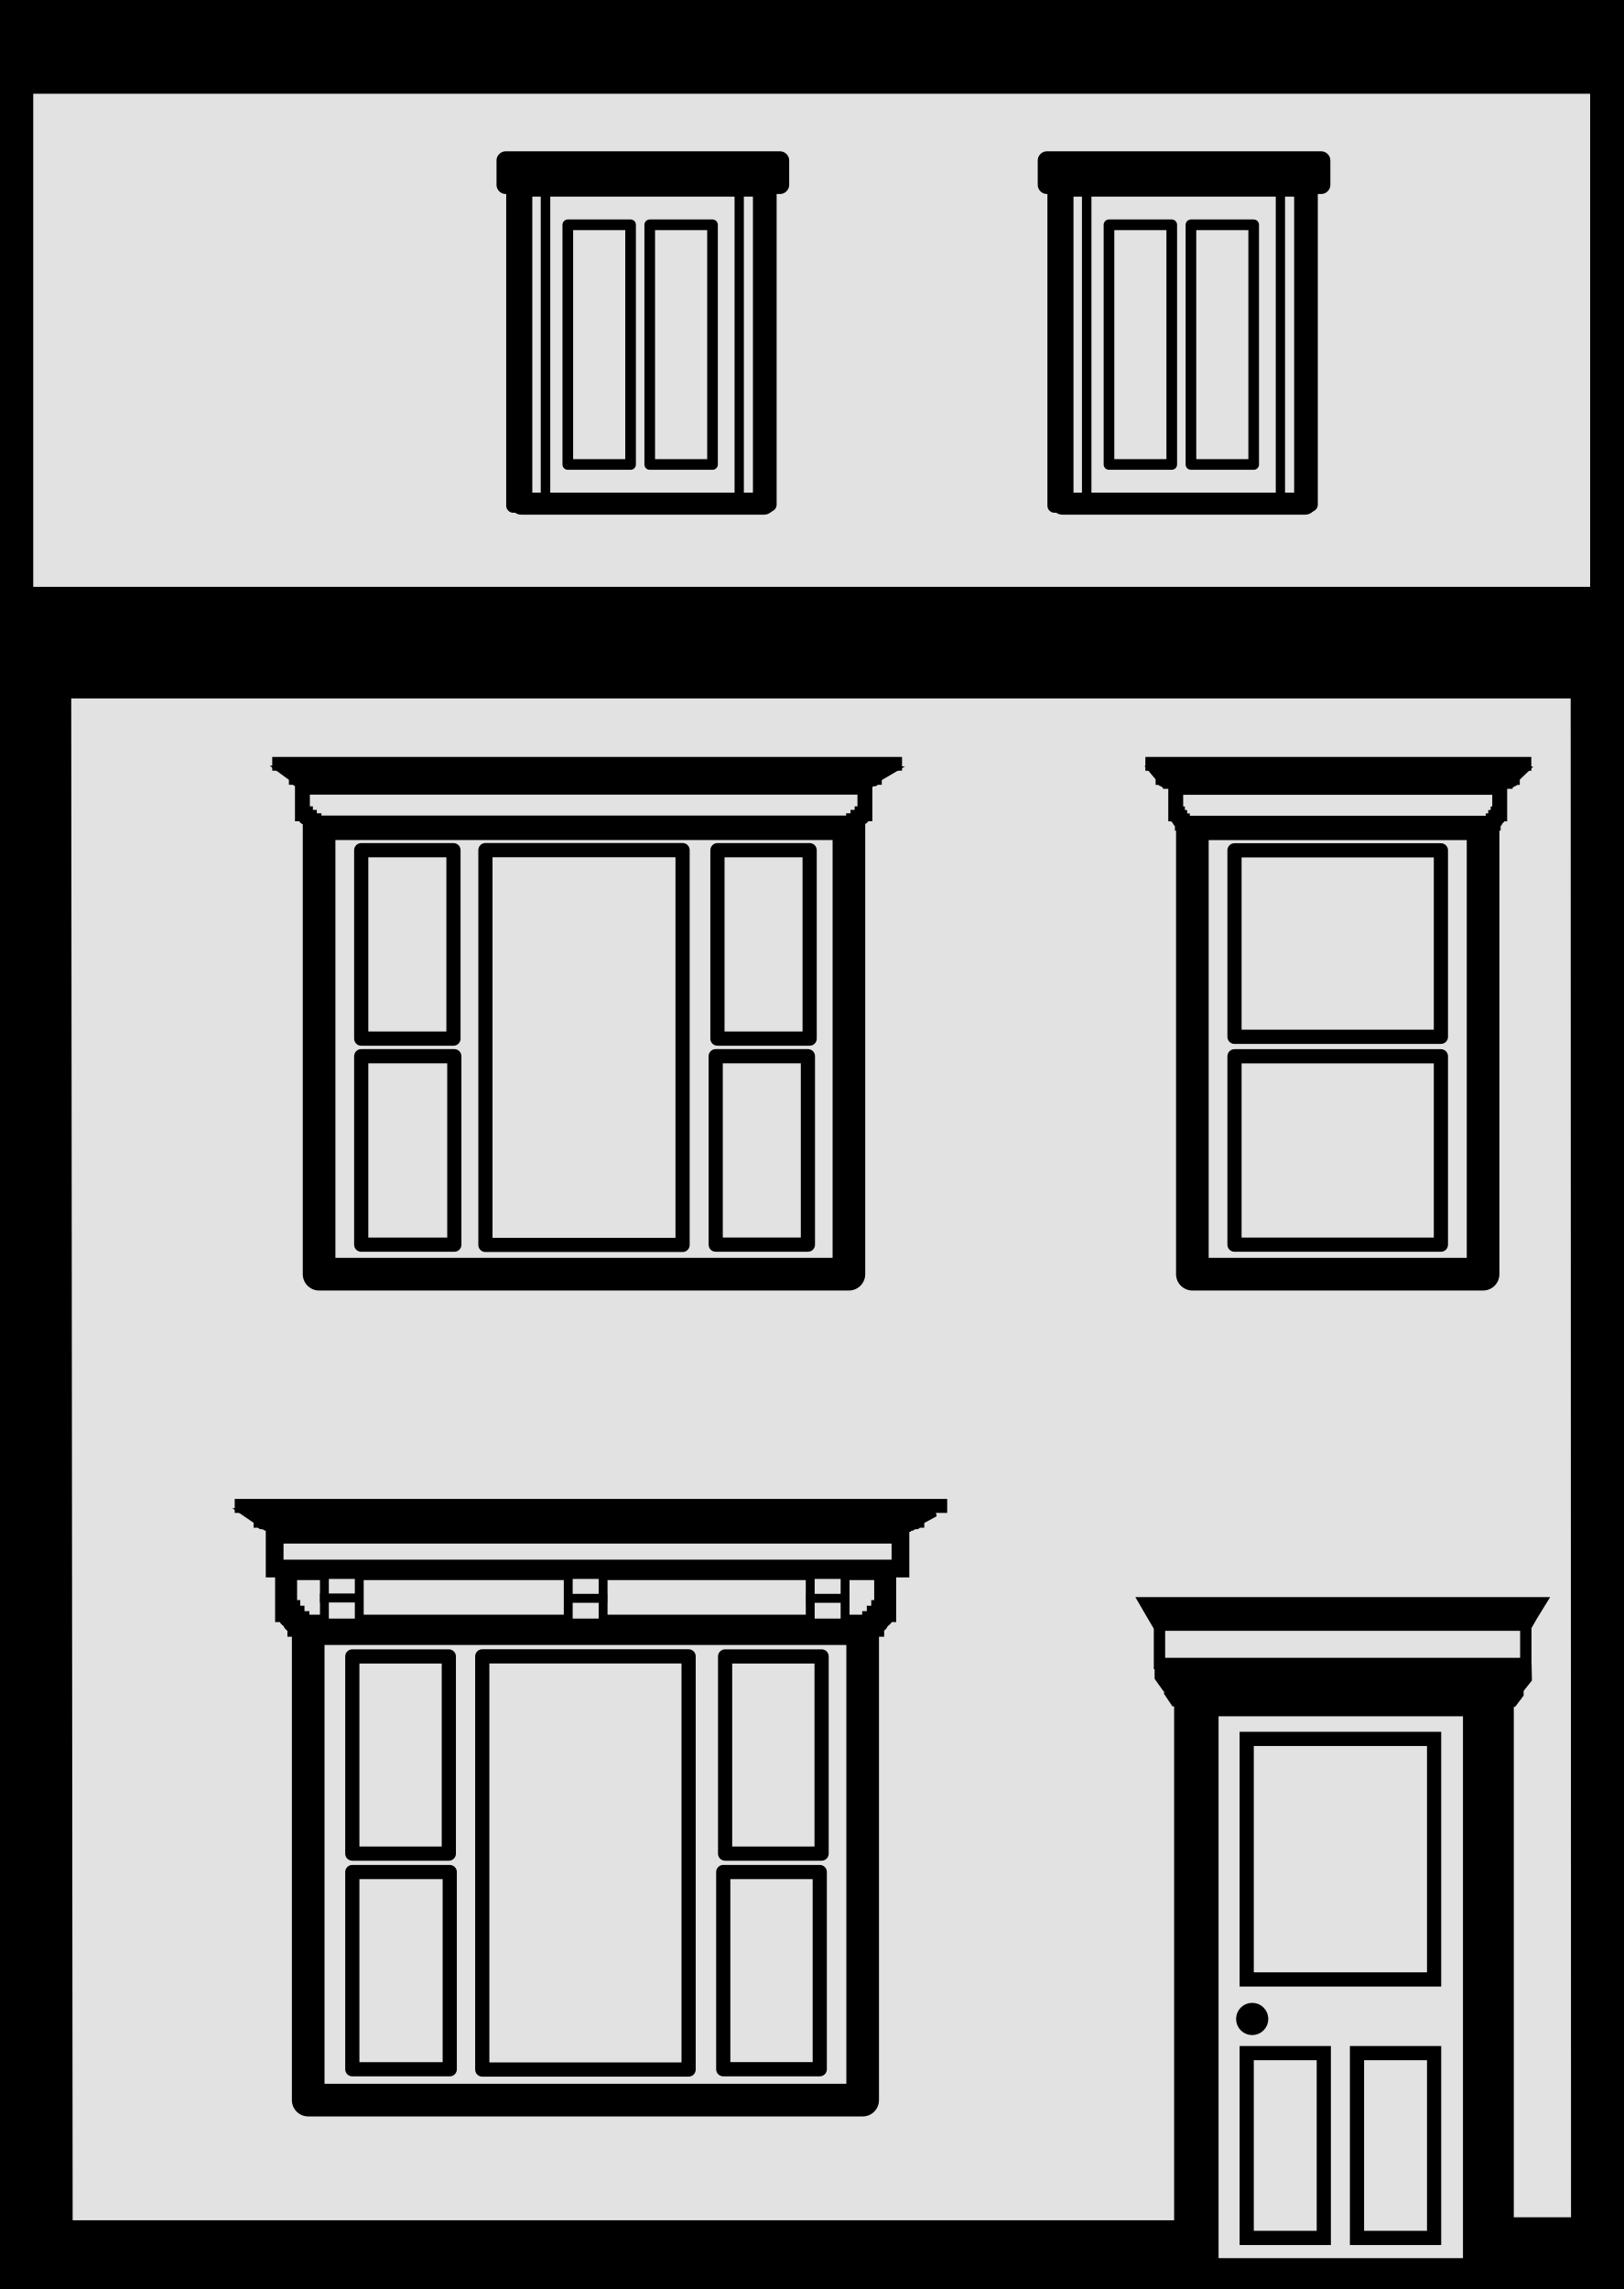
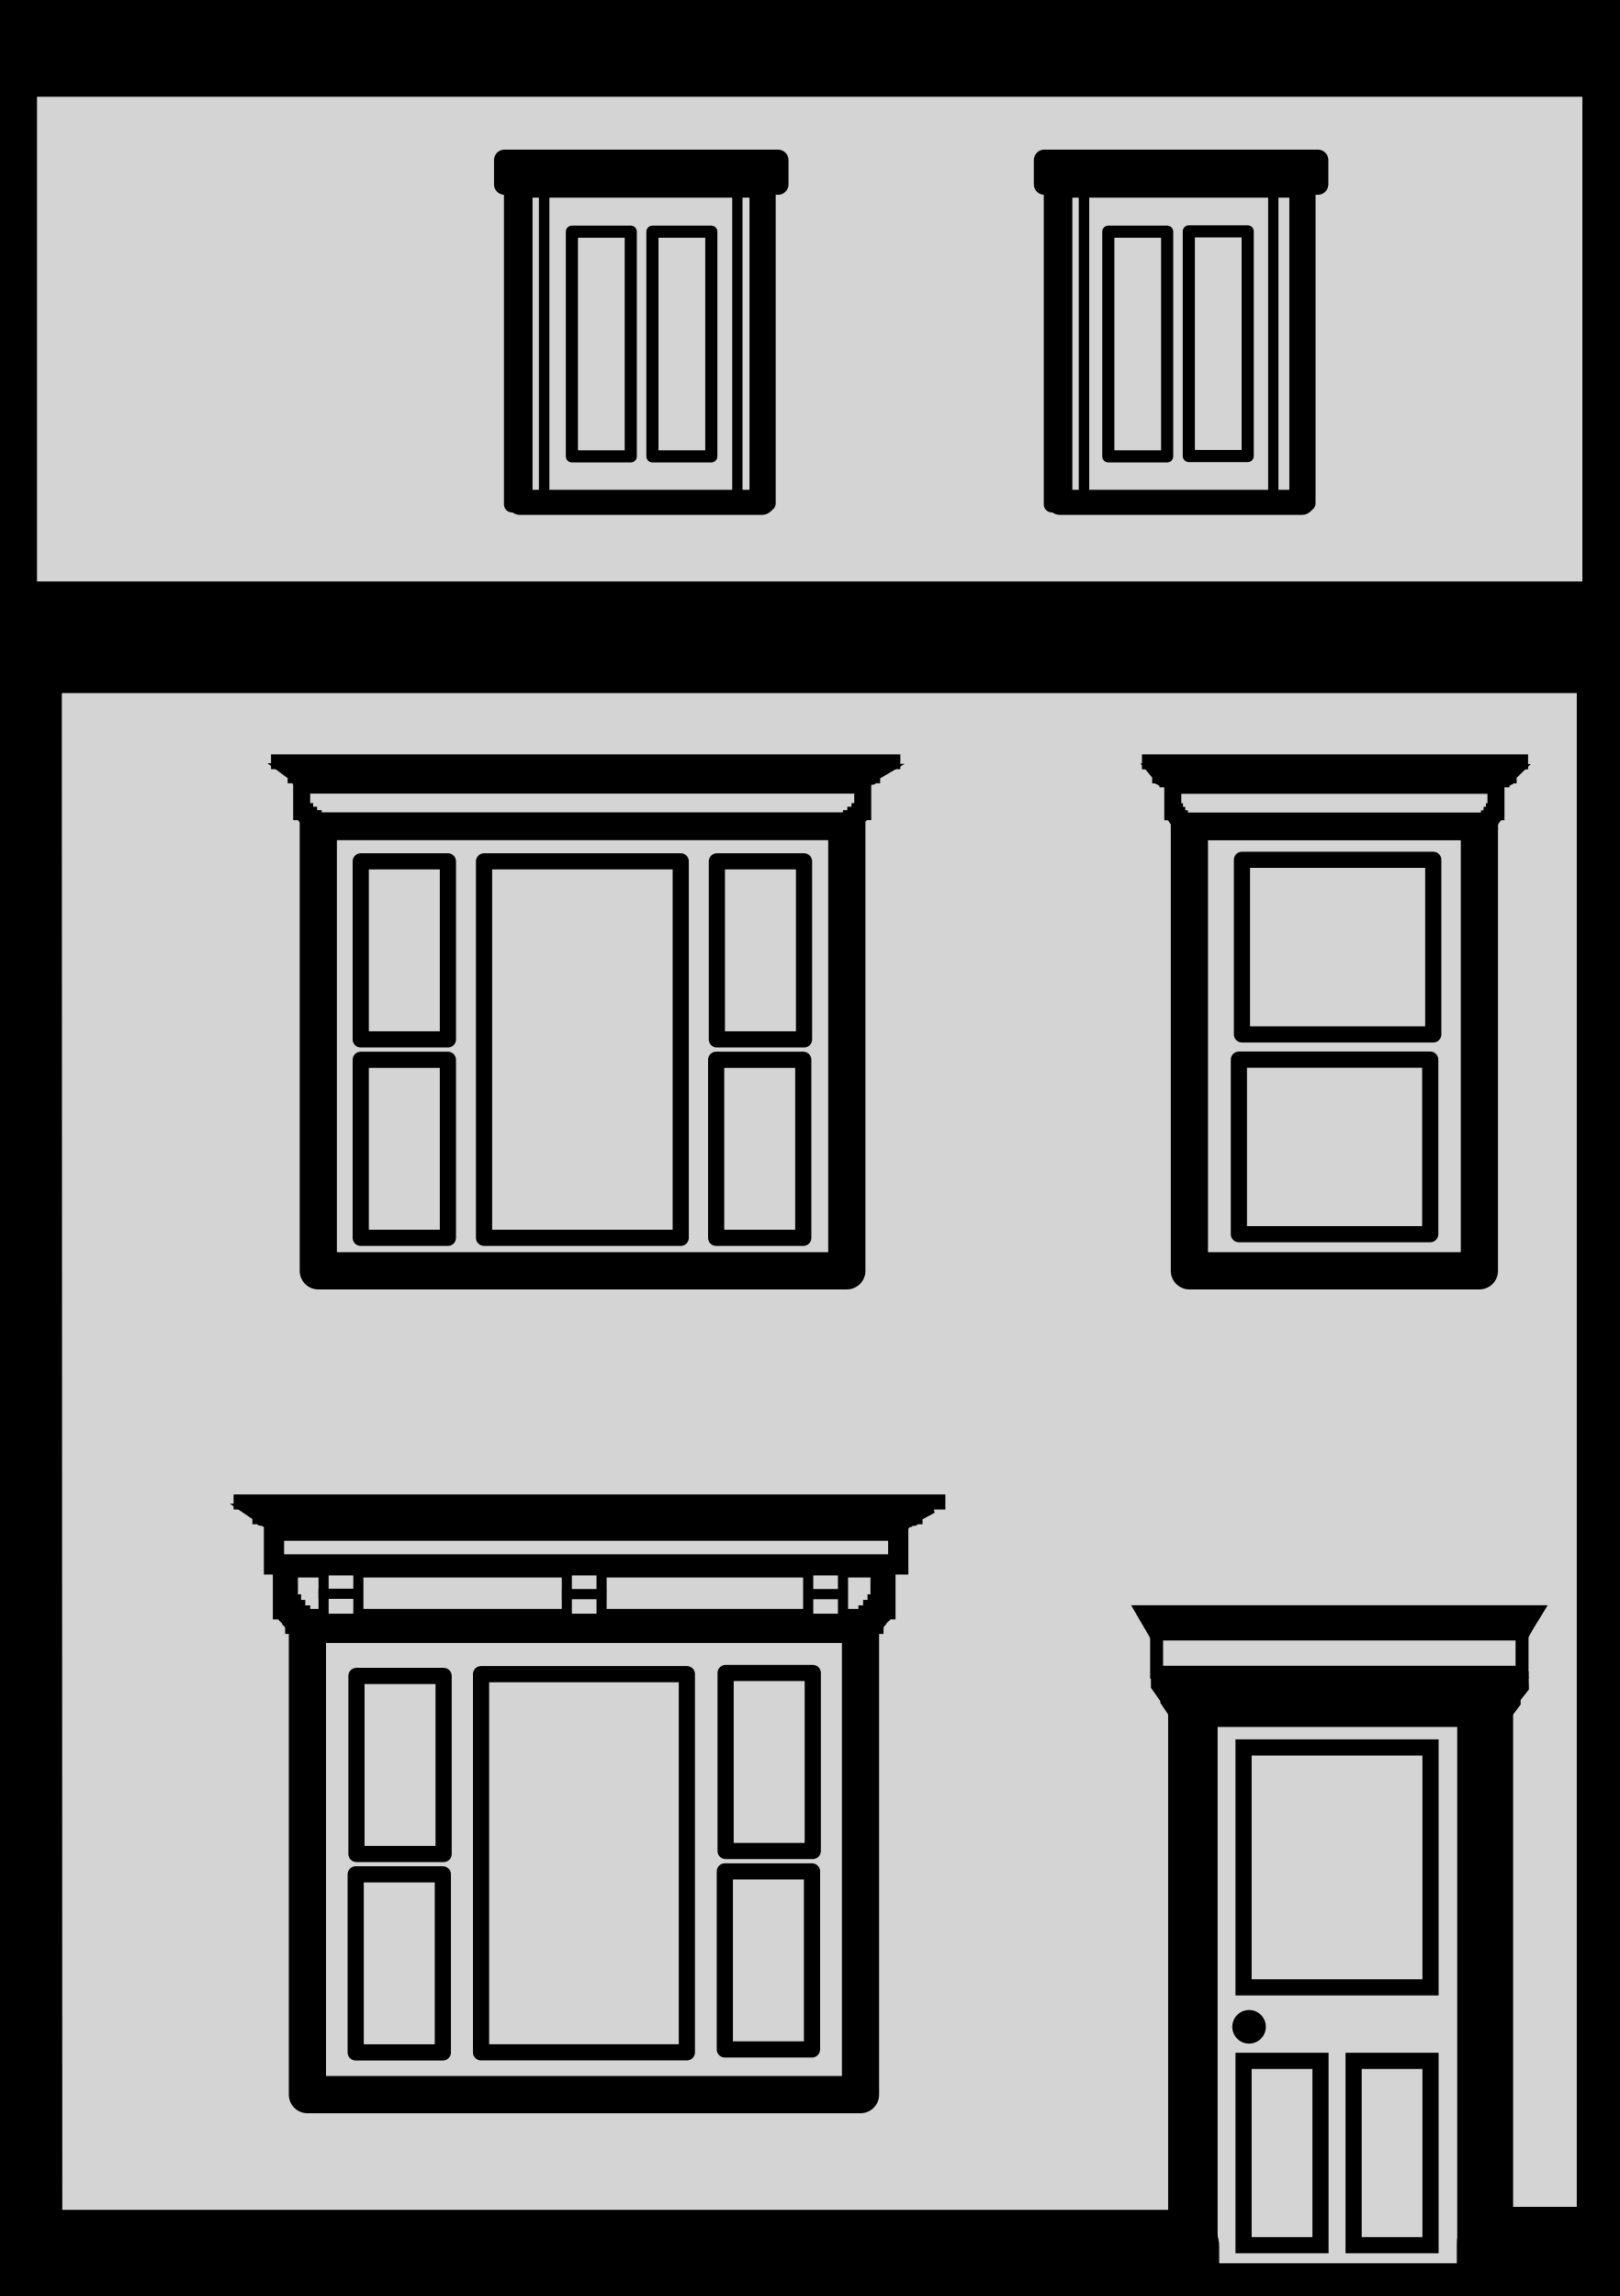
- <svg xmlns="http://www.w3.org/2000/svg" xmlns:ns1="http://vectornator.io" width="100%" style="fill-rule:nonzero;clip-rule:evenodd;stroke-linecap:round;stroke-linejoin:round;" xml:space="preserve" viewBox="0 0 45.78 64.53" height="100%" version="1.1">
+ <svg xmlns="http://www.w3.org/2000/svg" xmlns:ns1="http://vectornator.io" viewBox="0 0 40.06 56.79" style="fill-rule:nonzero;clip-rule:evenodd;stroke-linecap:round;stroke-linejoin:round;" height="100%" width="100%" xml:space="preserve" version="1.1">
  <defs />
  <g ns1:layerName="Layer 1" id="Layer 1">
-     <path fill="#e2e2e2" d="M0.205+18.779L45.559+18.779L45.559+64.481L0.205+64.481L0.205+18.779Z" stroke-linecap="round" stroke="#000000" stroke-linejoin="round" opacity="1" stroke-width="1.82" />
-     <path opacity="1" d="M0.177+0L45.596+0L45.596+17.303L0.177+17.303L0.177+0Z" stroke="#000000" stroke-linecap="round" stroke-linejoin="round" stroke-width="1.52" fill="#e2e2e2" />
-     <path stroke-linejoin="round" stroke-width="1.28" fill="#e2e2e2" stroke="#000000" opacity="1" d="M0.399+0.741L45.368+0.741L45.368+2.004L0.399+2.004L0.399+0.741Z" stroke-linecap="round" />
-     <path fill="#e2e2e2" stroke-linecap="round" stroke="#000000" opacity="1" stroke-width="1.22" stroke-linejoin="round" d="M0.146+17.348L45.606+17.348L45.606+18.78L0.146+18.78L0.146+17.348Z" />
-     <path fill="#e2e2e2" d="M0.05+0.085L45.676+0.085L45.676+0.716L0.05+0.716L0.05+0.085Z" stroke-linecap="round" stroke-linejoin="round" stroke="#000000" opacity="1" stroke-width="1.02" />
-     <path stroke-linejoin="round" fill="#e2e2e2" stroke-width="1.42" stroke="#000000" d="M0.128+17.416L45.593+17.416L45.593+17.523L0.128+17.523L0.128+17.416Z" stroke-linecap="round" opacity="1" />
-     <path opacity="1" stroke-width="0.52" d="M0+16.933L0.25+16.933L0.25+19.002L0+19.002L0+16.933Z" fill="#e2e2e2" stroke-linejoin="miter" stroke-linecap="butt" stroke="#000000" />
-     <path stroke="#000000" fill="#e2e2e2" opacity="1" stroke-linecap="butt" d="M45.477+16.933L45.777+16.933L45.777+19.017L45.477+19.017L45.477+16.933Z" stroke-width="0.52" stroke-linejoin="miter" />
-     <path fill="#e2e2e2" d="M33.716+47.712L42.073+47.712L42.073+64.529L33.716+64.529L33.716+47.712Z" stroke="#000000" stroke-linejoin="miter" opacity="1" stroke-width="1.22" stroke-linecap="butt" />
-     <path fill="#000000" stroke-width="0.32" opacity="1" stroke-linecap="butt" stroke-linejoin="miter" stroke="#000000" d="M32.715+47.06L43.028+47.06L43.033+47.321L42.866+47.531L32.887+47.518L32.716+47.276L32.715+47.06Z" />
-     <path stroke="#000000" stroke-linecap="butt" stroke-width="0.32" opacity="1" d="M32.693+45.815L43.022+45.815L43.022+46.896L32.693+46.896L32.693+45.815Z" stroke-linejoin="miter" fill="#e2e2e2" />
-     <path stroke-linejoin="miter" fill="#000000" stroke-width="0.32" d="M32.29+45.184L43.422+45.184L43.204+45.538L43.064+45.781L32.626+45.758L32.465+45.485L32.29+45.184Z" opacity="1" stroke-linecap="butt" stroke="#000000" />
-     <path stroke-width="0.82" stroke-linejoin="miter" opacity="1" d="M33.949+47.974L41.66+47.974L41.66+64.07L33.949+64.07L33.949+47.974Z" stroke="#000000" stroke-linecap="butt" fill="#e2e2e2" />
-     <path stroke="#000000" stroke-linecap="butt" stroke-width="0.4" opacity="1" fill="#e2e2e2" d="M35.152+57.88L37.326+57.88L37.326+63.09L35.152+63.09L35.152+57.88Z" stroke-linejoin="miter" />
-     <path fill="#e2e2e2" d="M38.262+57.88L40.436+57.88L40.436+63.09L38.262+63.09L38.262+57.88Z" stroke-linecap="butt" stroke="#000000" opacity="1" stroke-width="0.4" stroke-linejoin="miter" />
-     <path d="M35.152+49.022L40.436+49.022L40.436+55.803L35.152+55.803L35.152+49.022Z" opacity="1" stroke-linecap="butt" stroke-linejoin="miter" fill="#e2e2e2" stroke-width="0.4" stroke="#000000" />
-     <path fill="#e2e2e2" opacity="1" stroke-linejoin="round" d="M8.69+45.914L8.69+59.205L16.124+59.205L16.884+59.205L24.324+59.205L24.324+45.914L16.884+45.914L16.124+45.914L8.69+45.914Z" stroke-linecap="round" stroke-width="0.92" stroke="#000000" />
-     <path fill="#e2e2e2" stroke-linecap="round" stroke-linejoin="round" opacity="1" d="M9.934+52.775L12.681+52.775L12.681+58.335L9.934+58.335L9.934+52.775Z" stroke-width="0.4" stroke="#000000" />
-     <path fill="#e2e2e2" opacity="1" stroke-width="0.4" d="M9.934+46.697L12.655+46.697L12.655+52.256L9.934+52.256L9.934+46.697Z" stroke="#000000" stroke-linejoin="round" stroke-linecap="round" />
-     <path stroke-width="0.22" d="M6.904+42.627L7.26+42.87L7.26+42.958L7.36+42.958L7.36+42.999C7.36+43.003+7.367+43.002+7.383+43.002L7.49+43.002L7.49+43.038C7.49+43.042+7.505+43.045+7.521+43.045L7.644+43.045L7.644+43.073L7.935+43.073L16.598+43.073L16.621+43.073L25.283+43.073L25.575+43.073L25.575+43.045L25.69+43.045C25.705+43.045+25.72+43.042+25.72+43.038L25.72+43.002L25.828+43.002C25.843+43.002+25.858+43.003+25.858+42.999L25.858+42.958L25.951+42.958L25.951+42.87L26.36+42.647L16.621+42.628L16.598+42.628L6.904+42.627Z" stroke-linecap="butt" stroke-linejoin="miter" stroke="#000000" opacity="1" fill="#000000" />
-     <path opacity="1" stroke-width="0.22" stroke-linejoin="miter" stroke="#000000" stroke-linecap="butt" fill="#000000" d="M6.728+42.367L26.597+42.367L26.597+42.541L6.728+42.541L6.728+42.367Z" />
-     <path stroke-width="0.4" opacity="1" fill="#e2e2e2" stroke-linecap="round" stroke-linejoin="round" stroke="#000000" d="M20.445+46.697L23.166+46.697L23.166+52.256L20.445+52.256L20.445+46.697Z" />
-     <path fill="#e2e2e2" stroke-linejoin="round" d="M20.393+52.775L23.114+52.775L23.114+58.334L20.393+58.334L20.393+52.775Z" stroke-linecap="round" stroke-width="0.4" opacity="1" stroke="#000000" />
-     <path fill="#e2e2e2" stroke-linejoin="round" stroke-width="0.4" d="M13.598+46.695L19.416+46.695L19.416+58.343L13.598+58.343L13.598+46.695Z" stroke="#000000" opacity="1" stroke-linecap="round" />
-     <path opacity="1" stroke-linecap="butt" stroke-width="0.62" stroke="#000000" fill="#e2e2e2" d="M8.067+44.234L8.067+45.102L8.067+45.419L8.157+45.419L8.157+45.567C8.157+45.582+8.164+45.577+8.178+45.577L8.275+45.577L8.275+45.706C8.275+45.721+8.289+45.73+8.303+45.73L8.414+45.73L8.414+45.831L8.677+45.831L16.506+45.831L16.527+45.831L24.356+45.831L24.62+45.831L24.62+45.73L24.724+45.73C24.738+45.73+24.752+45.721+24.751+45.706L24.751+45.577L24.849+45.577C24.863+45.577+24.876+45.582+24.876+45.567L24.876+45.419L24.959+45.419L24.959+45.102L24.959+44.234L16.527+44.234L16.506+44.234L8.067+44.234Z" stroke-linejoin="miter" />
-     <path opacity="1" stroke-linejoin="miter" stroke-width="0.5" d="M7.744+43.265L25.389+43.265L25.389+44.219L7.744+44.219L7.744+43.265Z" stroke="#000000" fill="#e2e2e2" stroke-linecap="butt" />
-     <path stroke-linecap="butt" stroke="#000000" d="M9.147+44.387L10.13+44.387L10.13+45.755L9.147+45.755L9.147+44.387Z" stroke-linejoin="miter" fill="#e2e2e2" opacity="1" stroke-width="0.25" />
-     <path stroke="#000000" d="M16.022+44.387L17.005+44.387L17.005+45.755L16.022+45.755L16.022+44.387Z" stroke-linejoin="miter" fill="#e2e2e2" stroke-linecap="butt" opacity="1" stroke-width="0.25" />
-     <path stroke-linejoin="miter" stroke-width="0.25" fill="#e2e2e2" opacity="1" stroke="#000000" stroke-linecap="butt" d="M22.845+44.387L23.828+44.387L23.828+45.755L22.845+45.755L22.845+44.387Z" />
-     <path stroke="#000000" stroke-width="0.25" opacity="1" d="M22.858+45.058L23.817+45.058L23.817+45.06L22.858+45.06L22.858+45.058Z" stroke-linecap="butt" stroke-linejoin="miter" fill="#e2e2e2" />
-     <path stroke-width="0.25" stroke="#000000" stroke-linecap="butt" opacity="1" fill="#e2e2e2" stroke-linejoin="miter" d="M16.028+45.058L16.995+45.058L16.995+45.06L16.028+45.06L16.028+45.058Z" />
-     <path stroke-linejoin="miter" stroke="#000000" stroke-linecap="butt" stroke-width="0.25" d="M9.147+45.048L10.111+45.048L10.111+45.051L9.147+45.051L9.147+45.048Z" opacity="1" fill="#e2e2e2" />
-     <path stroke-width="1.82" stroke="#000000" stroke-linejoin="round" d="M0.271+63.502L33.422+63.502L33.422+64.522L0.271+64.522L0.271+63.502Z" stroke-linecap="round" fill="#e2e2e2" opacity="1" />
-     <path d="M42.222+63.418L45.607+63.418L45.607+64.484L42.222+64.484L42.222+63.418Z" stroke="#000000" fill="#e2e2e2" stroke-linecap="round" opacity="1" stroke-linejoin="round" stroke-width="1.82" />
-     <path opacity="1" d="M33.62+23.224L33.62+35.921L37.517+35.921L37.916+35.921L41.817+35.921L41.817+23.224L37.916+23.224L37.517+23.224L33.62+23.224Z" fill="#e2e2e2" stroke-linecap="round" stroke-linejoin="round" stroke-width="0.92" stroke="#000000" />
-     <path stroke-linecap="round" stroke-width="0.4" d="M34.808+29.778L40.628+29.778L40.628+35.089L34.808+35.089L34.808+29.778Z" stroke-linejoin="round" fill="#e2e2e2" opacity="1" stroke="#000000" />
-     <path stroke="#000000" stroke-linecap="round" stroke-width="0.4" opacity="1" d="M34.808+23.972L40.628+23.972L40.628+29.229L34.808+29.229L34.808+23.972Z" stroke-linejoin="round" fill="#e2e2e2" />
-     <path stroke-linecap="butt" d="M33.151+22.196L33.151+22.745L33.151+22.945L33.199+22.945L33.199+23.039C33.199+23.048+33.203+23.045+33.211+23.045L33.263+23.045L33.263+23.127C33.263+23.136+33.27+23.142+33.278+23.142L33.338+23.142L33.338+23.206L33.48+23.206L37.715+23.206L37.726+23.206L41.96+23.206L42.102+23.206L42.102+23.142L42.158+23.142C42.166+23.142+42.173+23.136+42.173+23.127L42.173+23.045L42.226+23.045C42.234+23.045+42.241+23.048+42.241+23.039L42.241+22.945L42.286+22.945L42.286+22.745L42.286+22.196L37.726+22.196L37.715+22.196L33.151+22.196Z" fill="#e2e2e2" stroke-linejoin="miter" opacity="1" stroke-width="0.42" stroke="#000000" />
-     <path stroke-linecap="butt" opacity="1" stroke="#000000" stroke-width="0.22" d="M32.502+21.702L32.694+21.933L32.694+22.017L32.748+22.017L32.748+22.057C32.748+22.061+32.752+22.06+32.76+22.06L32.818+22.06L32.818+22.094C32.818+22.098+32.826+22.101+32.834+22.101L32.9+22.101L32.9+22.127L33.057+22.127L37.714+22.127L37.727+22.127L42.384+22.127L42.54+22.127L42.54+22.101L42.602+22.101C42.611+22.101+42.619+22.098+42.619+22.094L42.619+22.06L42.676+22.06C42.685+22.06+42.693+22.061+42.693+22.057L42.693+22.017L42.742+22.017L42.742+21.933L42.963+21.72L37.727+21.702L37.714+21.702L32.502+21.702Z" fill="#000000" stroke-linejoin="miter" />
-     <path stroke-linejoin="miter" stroke="#000000" opacity="1" d="M32.405+21.449L43.067+21.449L43.067+21.619L32.405+21.619L32.405+21.449Z" stroke-linecap="butt" stroke-width="0.22" fill="#000000" />
-     <path fill="#e2e2e2" opacity="1" stroke="#000000" stroke-width="0.92" d="M8.997+23.221L8.997+35.921L16.101+35.921L16.826+35.921L23.936+35.921L23.936+23.221L16.826+23.221L16.101+23.221L8.997+23.221Z" stroke-linecap="round" stroke-linejoin="round" />
-     <path opacity="1" fill="#e2e2e2" stroke-linecap="round" stroke-width="0.4" stroke="#000000" stroke-linejoin="round" d="M10.185+29.776L12.81+29.776L12.81+35.089L10.185+35.089L10.185+29.776Z" />
-     <path stroke-linejoin="round" fill="#e2e2e2" stroke="#000000" d="M10.185+23.968L12.786+23.968L12.786+29.28L10.185+29.28L10.185+23.968Z" stroke-linecap="round" stroke-width="0.4" opacity="1" />
-     <path stroke-linecap="butt" fill="#e2e2e2" stroke-width="0.42" opacity="1" stroke="#000000" stroke-linejoin="miter" d="M8.527+22.192L8.527+22.741L8.527+22.941L8.612+22.941L8.612+23.035C8.612+23.044+8.618+23.041+8.632+23.041L8.723+23.041L8.723+23.123C8.723+23.132+8.736+23.138+8.749+23.138L8.853+23.138L8.853+23.202L9.1+23.202L16.451+23.202L16.47+23.202L23.82+23.202L24.068+23.202L24.068+23.138L24.165+23.138C24.178+23.138+24.191+23.132+24.191+23.123L24.191+23.041L24.282+23.041C24.296+23.041+24.308+23.044+24.308+23.035L24.308+22.941L24.387+22.941L24.387+22.741L24.387+22.192L16.47+22.192L16.451+22.192L8.527+22.192Z" />
-     <path stroke-linecap="butt" fill="#000000" stroke-linejoin="miter" opacity="1" stroke-width="0.22" d="M7.941+21.698L8.256+21.929L8.256+22.014L8.344+22.014L8.344+22.053C8.344+22.057+8.351+22.056+8.364+22.056L8.459+22.056L8.459+22.09C8.459+22.094+8.472+22.096+8.486+22.096L8.595+22.096L8.595+22.123L8.852+22.123L16.498+22.123L16.518+22.123L24.164+22.123L24.422+22.123L24.422+22.096L24.523+22.096C24.537+22.096+24.55+22.094+24.55+22.09L24.55+22.056L24.645+22.056C24.659+22.056+24.672+22.057+24.672+22.053L24.672+22.014L24.753+22.014L24.753+21.929L25.115+21.716L16.518+21.698L16.498+21.698L7.941+21.698Z" stroke="#000000" />
-     <path d="M7.786+21.449L25.324+21.449L25.324+21.616L7.786+21.616L7.786+21.449Z" stroke-linecap="butt" stroke="#000000" stroke-linejoin="miter" fill="#000000" stroke-width="0.22" opacity="1" />
-     <path stroke-width="0.4" stroke="#000000" opacity="1" stroke-linecap="round" fill="#e2e2e2" stroke-linejoin="round" d="M20.229+23.968L22.829+23.968L22.829+29.28L20.229+29.28L20.229+23.968Z" />
-     <path opacity="1" stroke-linecap="round" stroke-linejoin="round" stroke="#000000" stroke-width="0.4" fill="#e2e2e2" d="M20.18+29.776L22.78+29.776L22.78+35.088L20.18+35.088L20.18+29.776Z" />
-     <path stroke-width="0.4" opacity="1" d="M13.687+23.966L19.246+23.966L19.246+35.096L13.687+35.096L13.687+23.966Z" stroke-linejoin="round" fill="#e2e2e2" stroke="#000000" stroke-linecap="round" />
-     <path d="M45.207+63.23L45.197+19.17L45.336+19.172L45.346+63.232L45.207+63.23Z" stroke-linejoin="round" opacity="1" stroke-linecap="round" stroke="#000000" fill="#e2e2e2" stroke-width="1.82" />
-     <path fill="#e2e2e2" opacity="1" stroke-linecap="round" d="M0.553+63.216L0.512+19.164L1.098+19.166L1.139+63.218L0.553+63.216Z" stroke-linejoin="round" stroke-width="1.82" stroke="#000000" />
-     <path stroke-linejoin="miter" fill="#000000" opacity="1" d="M32.979+47.487L42.795+47.487L42.8+47.748L42.641+47.958L33.143+47.945L32.981+47.703L32.979+47.487Z" stroke="#000000" stroke-linecap="butt" stroke-width="0.32" />
-     <g opacity="1">
-       <path stroke="#000000" fill="#e2e2e2" d="M14.699+5.232L21.54+5.232L21.54+14.199L14.699+14.199L14.699+5.232Z" stroke-linejoin="round" stroke-width="0.62" stroke-linecap="round" opacity="1" />
-       <path opacity="1" stroke-linejoin="round" d="M14.26+4.526L21.992+4.526L21.992+5.209L14.26+5.209L14.26+4.526Z" fill="#000000" stroke-linecap="round" stroke-width="0.52" stroke="#000000" />
-       <path stroke-width="0.2" stroke-linecap="round" opacity="1" fill="#e2e2e2" d="M20.812+5.311L20.874+5.311L20.874+14.255L20.812+14.255L20.812+5.311Z" stroke="#000000" stroke-linejoin="round" />
-       <path stroke-width="0.2" stroke="#000000" fill="#e2e2e2" d="M15.347+5.398L15.415+5.398L15.415+14.126L15.347+14.126L15.347+5.398Z" stroke-linecap="round" opacity="1" stroke-linejoin="round" />
-       <path stroke-linecap="round" stroke-linejoin="round" d="M14.623+5.327L14.69+5.327L14.69+14.23L14.623+14.23L14.623+5.327Z" stroke-width="0.4" stroke="#000000" fill="#e2e2e2" opacity="1" />
-       <path stroke-width="0.4" fill="#e2e2e2" d="M21.575+5.323L21.698+5.323L21.698+14.226L21.575+14.226L21.575+5.323Z" opacity="1" stroke="#000000" stroke-linecap="round" stroke-linejoin="round" />
-       <path fill="#e2e2e2" stroke-width="0.3" d="M16.01+6.337L17.78+6.337L17.78+13.094L16.01+13.094L16.01+6.337Z" stroke-linecap="round" stroke-linejoin="round" stroke="#000000" opacity="1" />
-       <path d="M18.32+6.337L20.09+6.337L20.09+13.094L18.32+13.094L18.32+6.337Z" stroke-linejoin="round" fill="#e2e2e2" opacity="1" stroke-width="0.3" stroke-linecap="round" stroke="#000000" />
-       <path fill="#e2e2e2" stroke-linecap="round" stroke="#000000" d="M14.473+5.353L14.596+5.353L14.596+14.255L14.473+14.255L14.473+5.353Z" stroke-linejoin="round" opacity="1" stroke-width="0.4" />
-     </g>
-     <g opacity="1">
-       <path stroke-linecap="round" stroke-width="0.62" d="M29.958+5.232L36.8+5.232L36.8+14.199L29.958+14.199L29.958+5.232Z" stroke="#000000" fill="#e2e2e2" opacity="1" stroke-linejoin="round" />
-       <path stroke-linecap="round" stroke-linejoin="round" stroke-width="0.52" opacity="1" fill="#000000" d="M29.52+4.526L37.251+4.526L37.251+5.209L29.52+5.209L29.52+4.526Z" stroke="#000000" />
-       <path stroke="#000000" stroke-linecap="round" stroke-width="0.2" d="M36.072+5.311L36.133+5.311L36.133+14.255L36.072+14.255L36.072+5.311Z" stroke-linejoin="round" fill="#e2e2e2" opacity="1" />
-       <path stroke-linecap="round" d="M30.607+5.398L30.674+5.398L30.674+14.126L30.607+14.126L30.607+5.398Z" stroke-linejoin="round" opacity="1" fill="#e2e2e2" stroke="#000000" stroke-width="0.2" />
-       <path stroke-linecap="round" fill="#e2e2e2" opacity="1" d="M29.882+5.327L29.95+5.327L29.95+14.23L29.882+14.23L29.882+5.327Z" stroke-width="0.4" stroke="#000000" stroke-linejoin="round" />
-       <path fill="#e2e2e2" stroke="#000000" opacity="1" d="M36.835+5.323L36.957+5.323L36.957+14.226L36.835+14.226L36.835+5.323Z" stroke-linejoin="round" stroke-width="0.4" stroke-linecap="round" />
-       <path opacity="1" fill="#e2e2e2" stroke-width="0.3" d="M31.269+6.337L33.039+6.337L33.039+13.094L31.269+13.094L31.269+6.337Z" stroke-linejoin="round" stroke="#000000" stroke-linecap="round" />
-       <path fill="#e2e2e2" stroke-width="0.3" stroke="#000000" opacity="1" stroke-linecap="round" d="M33.58+6.337L35.349+6.337L35.349+13.094L33.58+13.094L33.58+6.337Z" stroke-linejoin="round" />
-       <path stroke-width="0.4" stroke-linejoin="round" stroke="#000000" opacity="1" d="M29.733+5.353L29.855+5.353L29.855+14.255L29.733+14.255L29.733+5.353Z" stroke-linecap="round" fill="#e2e2e2" />
-     </g>
-     <path opacity="1" stroke-linecap="butt" stroke-width="0.3" stroke="#000000" fill="#000000" d="M35.003+56.917C35.003+56.749+35.139+56.613+35.307+56.613C35.475+56.613+35.611+56.749+35.611+56.917C35.611+57.085+35.475+57.222+35.307+57.222C35.139+57.222+35.003+57.085+35.003+56.917Z" stroke-linejoin="miter" />
+     <path stroke-width="1.42" fill="#d4d4d4" stroke="#000000" opacity="1" stroke-linejoin="round" stroke-linecap="round" d="M0.18+16.433L39.867+16.433L39.867+56.425L0.18+56.425L0.18+16.433Z" />
+     <path stroke-width="1.52" opacity="1" d="M0.155+0L39.9+0L39.9+15.142L0.155+15.142L0.155+0Z" fill="#d4d4d4" stroke="#000000" stroke-linecap="round" stroke-linejoin="round" />
+     <path stroke-linecap="round" fill="#e2e2e2" stroke-linejoin="round" d="M0.349+0.648L39.701+0.648L39.701+1.753L0.349+1.753L0.349+0.648Z" stroke-width="1.28" opacity="1" stroke="#000000" />
+     <path d="M0.128+15.181L39.908+15.181L39.908+16.434L0.128+16.434L0.128+15.181Z" fill="#e2e2e2" stroke-width="1.22" stroke-linejoin="round" stroke-linecap="round" stroke="#000000" opacity="1" />
+     <path stroke-linecap="round" d="M0.043+0.075L39.97+0.075L39.97+0.626L0.043+0.626L0.043+0.075Z" stroke-width="1.02" opacity="1" stroke-linejoin="round" stroke="#000000" fill="#e2e2e2" />
+     <path opacity="1" fill="#e2e2e2" stroke-width="1.42" stroke-linejoin="round" d="M0.112+15.24L39.897+15.24L39.897+15.334L0.112+15.334L0.112+15.24Z" stroke="#000000" stroke-linecap="round" />
+     <path fill="#e2e2e2" stroke-width="0.52" opacity="1" stroke="#000000" d="M0+14.818L0.218+14.818L0.218+16.628L0+16.628L0+14.818Z" stroke-linecap="butt" stroke-linejoin="miter" />
+     <path d="M39.796+14.818L40.058+14.818L40.058+16.642L39.796+16.642L39.796+14.818Z" stroke-width="0.52" opacity="1" stroke="#000000" stroke-linejoin="miter" fill="#e2e2e2" stroke-linecap="butt" />
+     <path d="M29.504+42.076L36.817+42.076L36.817+56.792L29.504+56.792L29.504+42.076Z" stroke="#000000" opacity="1" stroke-width="1.22" fill="#e2e2e2" stroke-linecap="butt" stroke-linejoin="miter" />
+     <path stroke-linecap="butt" fill="#000000" stroke-width="0.32" opacity="1" stroke-linejoin="miter" d="M28.628+41.505L37.652+41.505L37.657+41.734L37.511+41.918L28.778+41.907L28.629+41.695L28.628+41.505Z" stroke="#000000" />
+     <path stroke="#000000" d="M28.609+40.416L37.648+40.416L37.648+41.362L28.609+41.362L28.609+40.416Z" stroke-width="0.32" stroke-linecap="butt" stroke-linejoin="miter" fill="#d4d4d4" opacity="1" />
+     <path stroke-linejoin="miter" opacity="1" fill="#000000" stroke-linecap="butt" stroke-width="0.32" stroke="#000000" d="M28.256+39.864L37.997+39.864L37.807+40.173L37.684+40.386L28.55+40.367L28.409+40.127L28.256+39.864Z" />
+     <path d="M29.708+42.305L36.455+42.305L36.455+56.391L29.708+56.391L29.708+42.305Z" fill="#d4d4d4" stroke="#000000" opacity="1" stroke-linejoin="miter" stroke-width="0.82" stroke-linecap="butt" />
+     <path stroke="#000000" stroke-linejoin="miter" d="M30.76+50.974L32.663+50.974L32.663+55.533L30.76+55.533L30.76+50.974Z" stroke-linecap="butt" opacity="1" fill="#d4d4d4" stroke-width="0.4" />
+     <path stroke-width="0.4" fill="#d4d4d4" opacity="1" stroke="#000000" d="M33.482+50.974L35.384+50.974L35.384+55.533L33.482+55.533L33.482+50.974Z" stroke-linejoin="miter" stroke-linecap="butt" />
+     <path fill="#d4d4d4" stroke="#000000" stroke-linecap="butt" d="M30.76+43.222L35.384+43.222L35.384+49.156L30.76+49.156L30.76+43.222Z" stroke-width="0.4" opacity="1" stroke-linejoin="miter" />
+     <path fill="#d4d4d4" stroke-width="0.92" d="M7.604+40.178L7.604+51.809L14.11+51.809L14.775+51.809L21.285+51.809L21.285+40.178L14.775+40.178L14.11+40.178L7.604+40.178Z" stroke-linecap="round" opacity="1" stroke="#000000" stroke-linejoin="round" />
+     <path fill="#000000" stroke-width="0.22" stroke-linejoin="miter" stroke-linecap="butt" opacity="1" stroke="#000000" d="M6.041+37.302L6.353+37.514L6.353+37.591L6.441+37.591L6.441+37.627C6.441+37.631+6.447+37.63+6.461+37.63L6.555+37.63L6.555+37.661C6.555+37.665+6.568+37.667+6.582+37.667L6.689+37.667L6.689+37.692L6.944+37.692L14.524+37.692L14.544+37.692L22.124+37.692L22.38+37.692L22.38+37.667L22.48+37.667C22.494+37.667+22.507+37.665+22.507+37.661L22.507+37.63L22.601+37.63C22.615+37.63+22.628+37.631+22.628+37.627L22.628+37.591L22.709+37.591L22.709+37.514L23.067+37.319L14.544+37.302L14.524+37.302L6.041+37.302Z" />
+     <path opacity="1" d="M5.888+37.074L23.274+37.074L23.274+37.227L5.888+37.227L5.888+37.074Z" stroke="#000000" stroke-width="0.22" stroke-linecap="butt" stroke-linejoin="miter" fill="#000000" />
+     <path fill="#d4d4d4" stroke-linecap="round" stroke-linejoin="round" stroke-width="0.4" d="M11.899+41.409L16.99+41.409L16.99+50.763L11.899+50.763L11.899+41.409Z" opacity="1" stroke="#000000" />
+     <path stroke="#000000" fill="#d4d4d4" opacity="1" stroke-linecap="butt" stroke-linejoin="miter" d="M7.059+38.708L7.059+39.468L7.059+39.745L7.138+39.745L7.138+39.875C7.138+39.887+7.144+39.883+7.156+39.883L7.241+39.883L7.241+39.996C7.241+40.009+7.253+40.017+7.266+40.017L7.363+40.017L7.363+40.105L7.593+40.105L14.444+40.105L14.462+40.105L21.313+40.105L21.544+40.105L21.544+40.017L21.635+40.017C21.647+40.017+21.659+40.009+21.659+39.996L21.659+39.883L21.744+39.883C21.757+39.883+21.768+39.887+21.768+39.875L21.768+39.745L21.841+39.745L21.841+39.468L21.841+38.708L14.462+38.708L14.444+38.708L7.059+38.708Z" stroke-width="0.62" />
+     <path stroke-width="0.5" stroke-linejoin="miter" opacity="1" stroke-linecap="butt" stroke="#000000" d="M6.777+37.86L22.218+37.86L22.218+38.695L6.777+38.695L6.777+37.86Z" fill="#d4d4d4" />
+     <path stroke-linecap="butt" fill="#d4d4d4" stroke-linejoin="miter" opacity="1" d="M8.004+38.842L8.864+38.842L8.864+40.039L8.004+40.039L8.004+38.842Z" stroke-width="0.25" stroke="#000000" />
+     <path opacity="1" stroke="#000000" stroke-linecap="butt" d="M14.02+38.842L14.88+38.842L14.88+40.039L14.02+40.039L14.02+38.842Z" fill="#d4d4d4" stroke-width="0.25" stroke-linejoin="miter" />
+     <path stroke-width="0.25" fill="#d4d4d4" stroke-linecap="butt" stroke-linejoin="miter" d="M19.991+38.842L20.852+38.842L20.852+40.039L19.991+40.039L19.991+38.842Z" stroke="#000000" opacity="1" />
+     <path fill="#d4d4d4" stroke-width="0.25" stroke-linecap="butt" stroke="#000000" opacity="1" stroke-linejoin="miter" d="M20.003+39.429L20.842+39.429L20.842+39.431L20.003+39.431L20.003+39.429Z" />
+     <path stroke-width="0.25" opacity="1" fill="#d4d4d4" stroke-linecap="butt" stroke="#000000" stroke-linejoin="miter" d="M14.025+39.429L14.871+39.429L14.871+39.431L14.025+39.431L14.025+39.429Z" />
+     <path opacity="1" fill="#d4d4d4" stroke="#000000" d="M8.004+39.421L8.848+39.421L8.848+39.422L8.004+39.422L8.004+39.421Z" stroke-width="0.25" stroke-linecap="butt" stroke-linejoin="miter" />
+     <path stroke-linecap="round" fill="#e2e2e2" stroke-linejoin="round" stroke-width="1.82" stroke="#000000" opacity="1" d="M0.237+55.569L29.247+55.569L29.247+56.461L0.237+56.461L0.237+55.569Z" />
+     <path opacity="1" stroke-linecap="round" stroke="#000000" d="M36.947+55.495L39.91+55.495L39.91+56.428L36.947+56.428L36.947+55.495Z" fill="#e2e2e2" stroke-linejoin="round" stroke-width="1.82" />
+     <path stroke-linejoin="round" d="M29.42+20.323L29.42+31.433L32.831+31.433L33.179+31.433L36.593+31.433L36.593+20.323L33.179+20.323L32.831+20.323L29.42+20.323Z" opacity="1" stroke-linecap="round" fill="#d4d4d4" stroke="#000000" stroke-width="0.92" />
+     <path stroke="#000000" d="M30.644+26.209L35.377+26.209L35.377+30.527L30.644+30.527L30.644+26.209Z" stroke-width="0.4" opacity="1" stroke-linecap="round" stroke-linejoin="round" fill="#d4d4d4" />
+     <path opacity="1" stroke-linecap="butt" d="M29.009+19.424L29.009+19.904L29.009+20.079L29.052+20.079L29.052+20.161C29.052+20.169+29.055+20.166+29.062+20.166L29.108+20.166L29.108+20.238C29.108+20.246+29.114+20.251+29.121+20.251L29.173+20.251L29.173+20.307L29.298+20.307L33.003+20.307L33.013+20.307L36.718+20.307L36.842+20.307L36.842+20.251L36.892+20.251C36.898+20.251+36.905+20.246+36.905+20.238L36.905+20.166L36.951+20.166C36.957+20.166+36.964+20.169+36.964+20.161L36.964+20.079L37.003+20.079L37.003+19.904L37.003+19.424L33.013+19.424L33.003+19.424L29.009+19.424Z" fill="#d4d4d4" stroke-width="0.42" stroke="#000000" stroke-linejoin="miter" />
+     <path stroke-width="0.22" fill="#000000" opacity="1" stroke-linejoin="miter" stroke="#000000" d="M28.442+18.991L28.61+19.193L28.61+19.267L28.657+19.267L28.657+19.302C28.657+19.305+28.66+19.304+28.667+19.304L28.718+19.304L28.718+19.334C28.718+19.337+28.725+19.34+28.732+19.34L28.79+19.34L28.79+19.363L28.927+19.363L33.002+19.363L33.013+19.363L37.089+19.363L37.226+19.363L37.226+19.34L37.28+19.34C37.287+19.34+37.294+19.337+37.294+19.334L37.294+19.304L37.345+19.304C37.352+19.304+37.359+19.305+37.359+19.302L37.359+19.267L37.403+19.267L37.403+19.193L37.595+19.007L33.013+18.991L33.002+18.991L28.442+18.991Z" stroke-linecap="butt" />
+     <path d="M28.357+18.769L37.687+18.769L37.687+18.919L28.357+18.919L28.357+18.769Z" stroke-linejoin="miter" stroke-linecap="butt" fill="#000000" stroke-width="0.22" opacity="1" stroke="#000000" />
+     <path stroke="#000000" opacity="1" stroke-linejoin="round" fill="#d4d4d4" d="M7.873+20.32L7.873+31.433L14.089+31.433L14.724+31.433L20.946+31.433L20.946+20.32L14.724+20.32L14.089+20.32L7.873+20.32Z" stroke-linecap="round" stroke-width="0.92" />
+     <path stroke-linejoin="miter" fill="#d4d4d4" stroke-width="0.42" stroke="#000000" stroke-linecap="butt" opacity="1" d="M7.462+19.42L7.462+19.9L7.462+20.075L7.536+20.075L7.536+20.158C7.536+20.166+7.542+20.163+7.553+20.163L7.633+20.163L7.633+20.235C7.633+20.242+7.644+20.248+7.656+20.248L7.747+20.248L7.747+20.303L7.963+20.303L14.395+20.303L14.412+20.303L20.844+20.303L21.061+20.303L21.061+20.248L21.146+20.248C21.158+20.248+21.169+20.242+21.169+20.235L21.169+20.163L21.249+20.163C21.261+20.163+21.272+20.166+21.272+20.158L21.272+20.075L21.34+20.075L21.34+19.9L21.34+19.42L14.412+19.42L14.395+19.42L7.462+19.42Z" />
+     <path opacity="1" d="M6.949+18.987L7.225+19.19L7.225+19.263L7.302+19.263L7.302+19.298C7.302+19.301+7.307+19.3+7.319+19.3L7.402+19.3L7.402+19.331C7.402+19.334+7.414+19.336+7.426+19.336L7.521+19.336L7.521+19.36L7.746+19.36L14.437+19.36L14.455+19.36L21.145+19.36L21.37+19.36L21.37+19.336L21.459+19.336C21.472+19.336+21.483+19.334+21.483+19.331L21.483+19.3L21.566+19.3C21.578+19.3+21.59+19.301+21.59+19.298L21.59+19.263L21.661+19.263L21.661+19.19L21.977+19.003L14.455+18.987L14.437+18.987L6.949+18.987Z" stroke-linecap="butt" stroke-linejoin="miter" stroke-width="0.22" fill="#000000" stroke="#000000" />
+     <path stroke-width="0.22" stroke-linejoin="miter" stroke="#000000" stroke-linecap="butt" d="M6.814+18.769L22.16+18.769L22.16+18.915L6.814+18.915L6.814+18.769Z" opacity="1" fill="#000000" />
+     <path fill="#d4d4d4" stroke-width="0.4" stroke-linejoin="round" opacity="1" d="M17.732+21.305L19.888+21.305L19.888+25.709L17.732+25.709L17.732+21.305Z" stroke="#000000" stroke-linecap="round" />
+     <path stroke-linecap="round" stroke="#000000" stroke-width="0.4" stroke-linejoin="round" d="M11.973+21.305L16.838+21.305L16.838+30.616L11.973+30.616L11.973+21.305Z" fill="#d4d4d4" opacity="1" />
+     <path stroke-linejoin="round" stroke-linecap="round" fill="#e2e2e2" stroke-width="1.82" opacity="1" stroke="#000000" d="M39.912+55.427L39.912+16.872L39.912+16.874L39.912+55.429L39.912+55.427Z" />
+     <path opacity="1" stroke="#000000" stroke-width="1.82" stroke-linecap="round" stroke-linejoin="round" fill="#e2e2e2" d="M0.46+55.318L0.448+16.77L0.619+16.772L0.631+55.32L0.46+55.318Z" />
+     <path stroke="#000000" opacity="1" stroke-width="0.32" d="M28.859+41.88L37.449+41.88L37.453+42.108L37.314+42.291L29.002+42.28L28.86+42.068L28.859+41.88Z" stroke-linecap="butt" fill="#000000" stroke-linejoin="miter" />
+     <path fill="#d4d4d4" d="M12.862+4.579L18.849+4.579L18.849+12.425L12.862+12.425L12.862+4.579Z" stroke="#000000" stroke-linecap="round" stroke-linejoin="round" opacity="1" stroke-width="0.62" />
+     <path stroke-width="0.52" fill="#000000" opacity="1" stroke="#000000" d="M12.479+3.961L19.244+3.961L19.244+4.558L12.479+4.558L12.479+3.961Z" stroke-linecap="round" stroke-linejoin="round" />
+     <path stroke-width="0.2" fill="#e2e2e2" opacity="1" stroke-linecap="round" stroke-linejoin="round" stroke="#000000" d="M18.212+4.648L18.266+4.648L18.266+12.475L18.212+12.475L18.212+4.648Z" />
+     <path fill="#e2e2e2" stroke="#000000" stroke-linecap="round" stroke-linejoin="round" stroke-width="0.2" opacity="1" d="M13.43+4.724L13.489+4.724L13.489+12.361L13.43+12.361L13.43+4.724Z" />
+     <path opacity="1" fill="#e2e2e2" stroke-width="0.4" stroke-linejoin="round" d="M12.796+4.662L12.855+4.662L12.855+12.452L12.796+12.452L12.796+4.662Z" stroke-linecap="round" stroke="#000000" />
+     <path opacity="1" stroke-linecap="round" stroke="#000000" stroke-width="0.4" stroke-linejoin="round" d="M18.88+4.658L18.987+4.658L18.987+12.448L18.88+12.448L18.88+4.658Z" fill="#e2e2e2" />
+     <path stroke="#000000" stroke-width="0.4" opacity="1" stroke-linejoin="round" fill="#e2e2e2" d="M12.665+4.684L12.773+4.684L12.773+12.475L12.665+12.475L12.665+4.684Z" stroke-linecap="round" />
+     <path fill="#d4d4d4" stroke-width="0.62" stroke="#000000" stroke-linejoin="round" d="M26.215+4.579L32.202+4.579L32.202+12.425L26.215+12.425L26.215+4.579Z" stroke-linecap="round" opacity="1" />
+     <path stroke-linejoin="round" stroke="#000000" opacity="1" stroke-linecap="round" fill="#000000" stroke-width="0.52" d="M25.832+3.961L32.597+3.961L32.597+4.558L25.832+4.558L25.832+3.961Z" />
+     <path stroke="#000000" fill="#e2e2e2" opacity="1" stroke-width="0.2" d="M31.468+4.648L31.522+4.648L31.522+12.475L31.468+12.475L31.468+4.648Z" stroke-linecap="round" stroke-linejoin="round" />
+     <path d="M26.783+4.724L26.842+4.724L26.842+12.361L26.783+12.361L26.783+4.724Z" fill="#e2e2e2" stroke="#000000" opacity="1" stroke-linejoin="round" stroke-linecap="round" stroke-width="0.2" />
+     <path stroke-width="0.4" stroke="#000000" stroke-linecap="round" fill="#e2e2e2" stroke-linejoin="round" opacity="1" d="M26.149+4.662L26.208+4.662L26.208+12.452L26.149+12.452L26.149+4.662Z" />
+     <path stroke-linecap="round" fill="#e2e2e2" opacity="1" stroke-width="0.4" stroke-linejoin="round" d="M32.233+4.658L32.34+4.658L32.34+12.448L32.233+12.448L32.233+4.658Z" stroke="#000000" />
+     <path stroke="#000000" opacity="1" d="M27.414+5.731L28.87+5.731L28.87+11.288L27.414+11.288L27.414+5.731Z" stroke-linejoin="round" stroke-linecap="round" stroke-width="0.3" fill="#d4d4d4" />
+     <path d="M29.406+5.723L30.862+5.723L30.862+11.28L29.406+11.28L29.406+5.723Z" opacity="1" stroke="#000000" stroke-linecap="round" stroke-width="0.3" stroke-linejoin="round" fill="#d4d4d4" />
+     <path stroke="#000000" fill="#e2e2e2" d="M26.018+4.684L26.125+4.684L26.125+12.475L26.018+12.475L26.018+4.684Z" opacity="1" stroke-width="0.4" stroke-linecap="round" stroke-linejoin="round" />
+     <path fill="#000000" stroke-linejoin="miter" stroke-width="0.3" opacity="1" d="M30.63+50.132C30.63+49.984+30.749+49.865+30.896+49.865C31.043+49.865+31.162+49.984+31.162+50.132C31.162+50.279+31.043+50.398+30.896+50.398C30.749+50.398+30.63+50.279+30.63+50.132Z" stroke="#000000" stroke-linecap="butt" />
+     <path stroke="#000000" opacity="1" d="M30.72+21.267L35.452+21.267L35.452+25.586L30.72+25.586L30.72+21.267Z" fill="#d4d4d4" stroke-width="0.4" stroke-linecap="round" stroke-linejoin="round" />
+     <path opacity="1" stroke="#000000" fill="#d4d4d4" stroke-linejoin="round" d="M17.714+26.213L19.869+26.213L19.869+30.617L17.714+30.617L17.714+26.213Z" stroke-width="0.4" stroke-linecap="round" />
+     <path stroke-linejoin="round" fill="#d4d4d4" stroke="#000000" stroke-linecap="round" stroke-width="0.4" d="M8.923+21.305L11.079+21.305L11.079+25.709L8.923+25.709L8.923+21.305Z" opacity="1" />
+     <path stroke-linejoin="round" stroke-linecap="round" stroke="#000000" opacity="1" fill="#d4d4d4" d="M8.923+26.213L11.079+26.213L11.079+30.617L8.923+30.617L8.923+26.213Z" stroke-width="0.4" />
+     <path stroke="#000000" stroke-width="0.4" stroke-linejoin="round" opacity="1" fill="#d4d4d4" d="M17.948+41.38L20.104+41.38L20.104+45.783L17.948+45.783L17.948+41.38Z" stroke-linecap="round" />
+     <path stroke-linecap="round" d="M17.929+46.288L20.085+46.288L20.085+50.691L17.929+50.691L17.929+46.288Z" opacity="1" stroke-linejoin="round" stroke-width="0.4" fill="#d4d4d4" stroke="#000000" />
+     <path opacity="1" d="M8.817+41.453L10.973+41.453L10.973+45.857L8.817+45.857L8.817+41.453Z" stroke-width="0.4" fill="#d4d4d4" stroke="#000000" stroke-linecap="round" stroke-linejoin="round" />
+     <path fill="#d4d4d4" stroke="#000000" d="M8.798+46.361L10.954+46.361L10.954+50.765L8.798+50.765L8.798+46.361Z" opacity="1" stroke-width="0.4" stroke-linecap="round" stroke-linejoin="round" />
+     <path d="M14.146+5.731L15.602+5.731L15.602+11.288L14.146+11.288L14.146+5.731Z" stroke="#000000" stroke-linejoin="round" opacity="1" stroke-width="0.3" fill="#d4d4d4" stroke-linecap="round" />
+     <path stroke-linejoin="round" d="M16.138+5.731L17.594+5.731L17.594+11.288L16.138+11.288L16.138+5.731Z" stroke-width="0.3" stroke-linecap="round" opacity="1" stroke="#000000" fill="#d4d4d4" />
  </g>
</svg>
